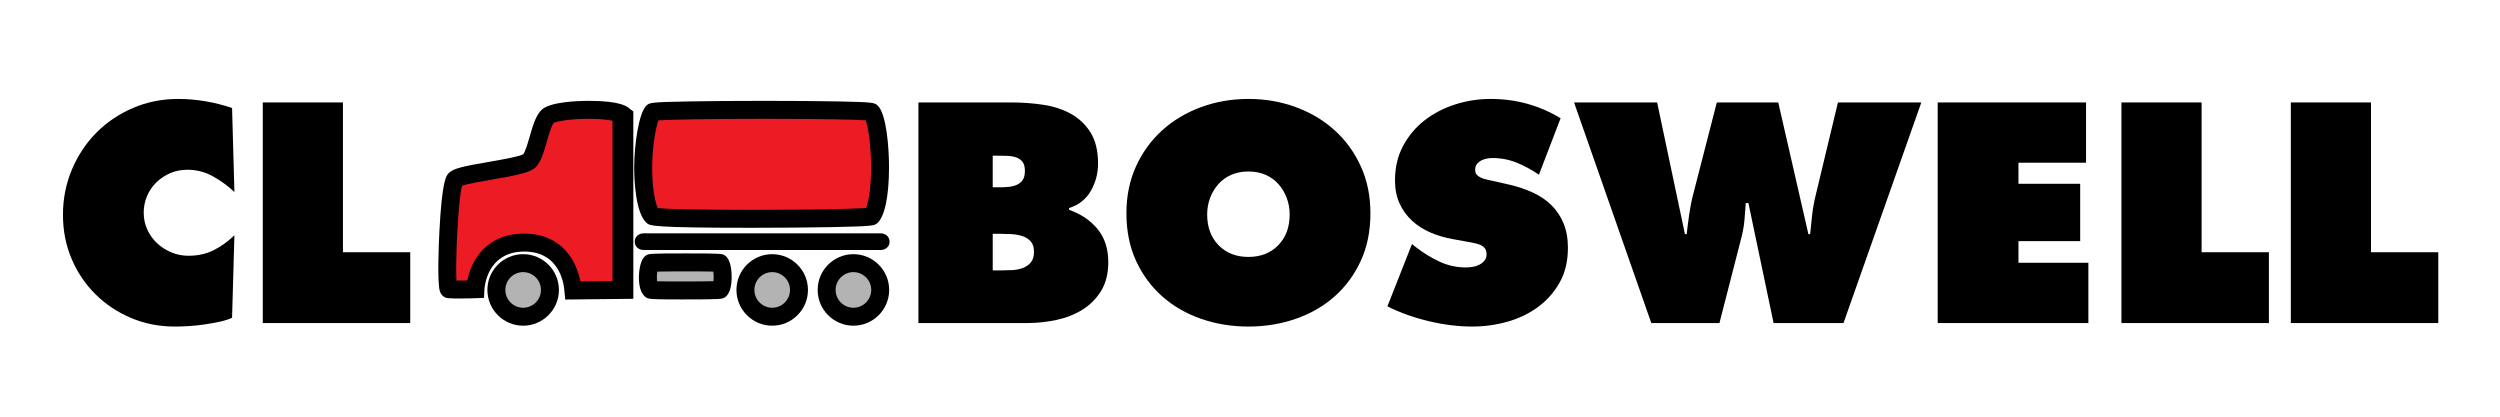
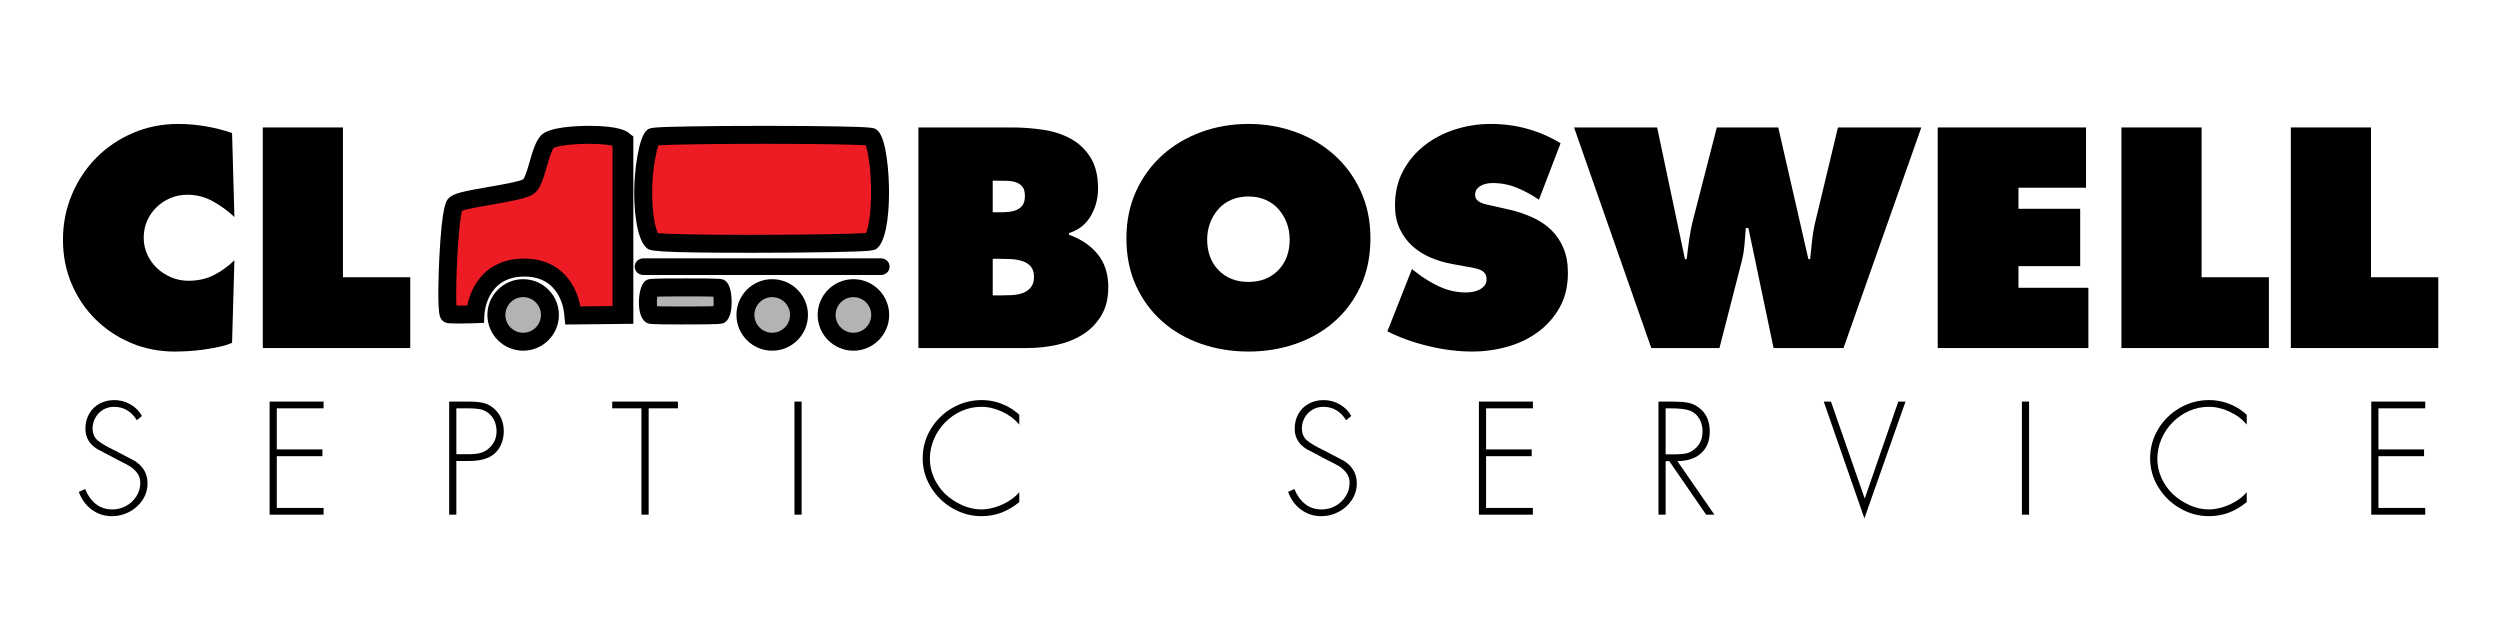
- <svg xmlns="http://www.w3.org/2000/svg" version="1.1" x="0px" y="0px" width="600px" height="100px" viewBox="0 0 600 100" enable-background="new 0 0 600 100" xml:space="preserve">
+ <svg xmlns="http://www.w3.org/2000/svg" version="1.1" x="0px" y="0px" width="600px" height="150px" viewBox="0 0 600 150" enable-background="new 0 0 600 150" xml:space="preserve">
  <g id="Layer_1">
    <g>
-       <path d="M56.259,46.074c-1.544-1.45-3.265-2.704-5.161-3.756c-1.896-1.053-3.944-1.58-6.144-1.58c-1.452,0-2.809,0.27-4.073,0.807    c-1.264,0.539-2.376,1.276-3.335,2.212c-0.96,0.937-1.709,2.025-2.246,3.265c-0.539,1.242-0.808,2.587-0.808,4.037    c0,1.453,0.291,2.809,0.877,4.074c0.585,1.264,1.369,2.352,2.353,3.264c0.983,0.913,2.117,1.641,3.405,2.177    c1.287,0.538,2.656,0.808,4.108,0.808c2.246,0,4.259-0.443,6.038-1.334c1.778-0.889,3.441-2.082,4.985-3.58l-0.562,19.8    c-0.797,0.375-1.791,0.691-2.984,0.949c-1.193,0.256-2.435,0.479-3.721,0.665c-1.289,0.188-2.563,0.317-3.828,0.387    c-1.264,0.071-2.316,0.105-3.159,0.105c-3.792,0-7.314-0.69-10.567-2.071c-3.254-1.379-6.098-3.276-8.531-5.688    c-2.435-2.411-4.343-5.241-5.723-8.496c-1.381-3.253-2.072-6.776-2.072-10.567c0-3.837,0.714-7.455,2.143-10.849    c1.427-3.393,3.381-6.342,5.863-8.846c2.48-2.505,5.406-4.482,8.776-5.935c3.371-1.45,6.998-2.176,10.884-2.176    c2.199,0,4.389,0.188,6.565,0.562c2.177,0.375,4.294,0.913,6.354,1.614L56.259,46.074z" />
-       <path d="M63.069,24.587h19.238v35.952h16.15V77.53H63.069V24.587z" />
-       <path d="M220.419,24.587h22.398c2.574,0,5.102,0.188,7.584,0.562c2.48,0.375,4.692,1.101,6.634,2.177    c1.942,1.077,3.512,2.574,4.706,4.494c1.193,1.919,1.79,4.4,1.79,7.443c0,2.342-0.574,4.518-1.721,6.53    c-1.147,2.013-2.892,3.395-5.23,4.143v0.421c2.902,1.029,5.195,2.587,6.881,4.67c1.686,2.082,2.527,4.716,2.527,7.898    c0,2.715-0.573,5.01-1.72,6.881c-1.147,1.874-2.646,3.382-4.494,4.529c-1.85,1.147-3.932,1.966-6.249,2.457    c-2.317,0.492-4.623,0.737-6.916,0.737h-26.19V24.587z M240.009,44.95c0.702,0,1.404-0.035,2.107-0.105    c0.701-0.069,1.344-0.233,1.931-0.491c0.584-0.257,1.052-0.643,1.403-1.158c0.352-0.515,0.527-1.24,0.527-2.177    c0-0.983-0.2-1.72-0.597-2.211c-0.398-0.492-0.914-0.843-1.545-1.054c-0.632-0.21-1.324-0.327-2.072-0.351    c-0.749-0.022-1.475-0.035-2.177-0.035h-1.334v7.583H240.009z M238.253,64.893h2.178c0.795,0,1.638-0.023,2.527-0.07    c0.889-0.047,1.72-0.211,2.492-0.492c0.772-0.28,1.416-0.725,1.932-1.334c0.515-0.607,0.771-1.451,0.771-2.527    c0-1.125-0.27-1.979-0.807-2.563c-0.538-0.585-1.218-1.006-2.036-1.264c-0.819-0.256-1.697-0.41-2.634-0.457    c-0.937-0.045-1.779-0.069-2.527-0.069h-1.896V64.893z" />
-       <path d="M299.622,23.745c4.024,0,7.816,0.657,11.375,1.966c3.557,1.311,6.657,3.159,9.303,5.547    c2.646,2.387,4.74,5.266,6.285,8.637c1.544,3.37,2.316,7.139,2.316,11.304c0,4.262-0.772,8.064-2.316,11.41    c-1.545,3.349-3.64,6.191-6.285,8.531c-2.646,2.342-5.746,4.133-9.303,5.372c-3.559,1.239-7.351,1.86-11.375,1.86    c-4.026,0-7.818-0.621-11.376-1.86c-3.557-1.239-6.659-3.03-9.304-5.372c-2.645-2.34-4.739-5.183-6.283-8.531    c-1.545-3.346-2.317-7.148-2.317-11.41c0-4.165,0.772-7.934,2.317-11.304c1.544-3.372,3.639-6.25,6.283-8.637    c2.645-2.388,5.747-4.236,9.304-5.547C291.804,24.402,295.596,23.745,299.622,23.745z M299.622,41.158    c-1.545,0-2.927,0.27-4.143,0.809c-1.218,0.539-2.248,1.287-3.091,2.246c-0.842,0.961-1.499,2.061-1.966,3.3    c-0.468,1.242-0.702,2.563-0.702,3.968c0,3.044,0.913,5.502,2.738,7.372c1.826,1.874,4.213,2.809,7.163,2.809    c2.949,0,5.336-0.935,7.161-2.809c1.826-1.87,2.739-4.328,2.739-7.372c0-1.405-0.235-2.726-0.702-3.968    c-0.469-1.239-1.123-2.339-1.967-3.3c-0.842-0.958-1.873-1.707-3.089-2.246C302.547,41.428,301.166,41.158,299.622,41.158z" />
-       <path d="M338.872,58.573l0.983,0.771c1.73,1.359,3.604,2.506,5.617,3.441c2.011,0.938,4.143,1.404,6.39,1.404    c0.467,0,0.993-0.046,1.58-0.14c0.584-0.094,1.122-0.27,1.614-0.527c0.491-0.257,0.9-0.584,1.229-0.983    c0.327-0.396,0.491-0.9,0.491-1.51c0-0.607-0.14-1.088-0.421-1.439c-0.28-0.351-0.631-0.619-1.054-0.807    c-0.42-0.187-0.889-0.326-1.403-0.422c-0.516-0.092-0.982-0.186-1.405-0.279l-3.86-0.703c-1.873-0.327-3.651-0.854-5.336-1.58    c-1.687-0.725-3.161-1.674-4.425-2.844c-1.265-1.17-2.259-2.551-2.984-4.142c-0.727-1.591-1.089-3.417-1.089-5.478    c0-3.136,0.655-5.921,1.967-8.356c1.311-2.433,3.043-4.482,5.195-6.144c2.153-1.661,4.6-2.925,7.338-3.792    c2.738-0.866,5.559-1.299,8.461-1.299c6.084,0,11.68,1.545,16.782,4.634l-5.196,13.552c-1.639-1.124-3.383-2.071-5.231-2.844    c-1.85-0.771-3.826-1.158-5.933-1.158c-0.422,0-0.878,0.047-1.369,0.141c-0.492,0.094-0.938,0.246-1.334,0.456    c-0.398,0.21-0.737,0.492-1.019,0.842c-0.281,0.351-0.421,0.808-0.421,1.37c0,0.516,0.128,0.912,0.386,1.193    c0.256,0.281,0.585,0.516,0.983,0.702c0.396,0.188,0.818,0.328,1.264,0.422c0.444,0.094,0.854,0.188,1.229,0.281l4.353,0.983    c2.014,0.468,3.886,1.1,5.618,1.896c1.731,0.797,3.218,1.803,4.46,3.019c1.239,1.217,2.211,2.668,2.913,4.354    c0.702,1.687,1.053,3.651,1.053,5.897c0,3.185-0.656,5.946-1.967,8.285c-1.311,2.342-3.043,4.309-5.194,5.899    c-2.154,1.592-4.612,2.773-7.374,3.547c-2.762,0.771-5.57,1.157-8.426,1.157c-3.37,0-6.857-0.434-10.462-1.299    c-3.605-0.865-6.904-2.047-9.9-3.546L338.872,58.573z" />
-       <path d="M397.713,24.587l6.671,31.597h0.42c0.188-1.638,0.398-3.276,0.633-4.915c0.234-1.638,0.562-3.252,0.983-4.845    l5.617-21.837h14.745l7.232,31.597h0.421c0.141-1.544,0.304-3.112,0.492-4.704c0.187-1.59,0.467-3.135,0.842-4.634l5.337-22.259    h20.012L442.44,77.53h-16.781l-6.039-28.789h-0.632c-0.094,1.358-0.199,2.704-0.315,4.038c-0.118,1.334-0.341,2.658-0.668,3.967    l-5.336,20.784h-16.36l-18.537-52.943H397.713z" />
-       <path d="M465.049,24.587h35.601v14.465h-16.22v5.055h14.815v13.764H484.43v5.195h16.781V77.53h-36.162V24.587z" />
-       <path d="M509.145,24.587h19.24v35.952h16.149V77.53h-35.39V24.587z" />
-       <path d="M549.8,24.587h19.238v35.952h16.15V77.53H549.8V24.587z" />
+       <path d="M56.259,52.074c-1.544-1.45-3.265-2.704-5.161-3.756c-1.896-1.053-3.944-1.58-6.144-1.58c-1.452,0-2.809,0.27-4.073,0.807    c-1.264,0.539-2.376,1.276-3.335,2.212c-0.96,0.937-1.709,2.025-2.246,3.265c-0.539,1.242-0.808,2.587-0.808,4.037    c0,1.453,0.291,2.809,0.877,4.074c0.585,1.264,1.369,2.352,2.353,3.264c0.983,0.913,2.117,1.641,3.405,2.177    c1.287,0.538,2.656,0.808,4.108,0.808c2.246,0,4.259-0.443,6.038-1.334c1.778-0.889,3.441-2.082,4.985-3.58l-0.562,19.8    c-0.797,0.375-1.791,0.691-2.984,0.949c-1.193,0.256-2.435,0.479-3.721,0.665c-1.289,0.188-2.563,0.317-3.828,0.387    c-1.264,0.071-2.316,0.105-3.159,0.105c-3.792,0-7.314-0.69-10.567-2.071c-3.254-1.379-6.098-3.276-8.531-5.688    c-2.435-2.411-4.343-5.241-5.723-8.496c-1.381-3.253-2.072-6.776-2.072-10.567c0-3.837,0.714-7.455,2.143-10.849    c1.427-3.393,3.381-6.342,5.863-8.846c2.48-2.505,5.406-4.482,8.776-5.935c3.371-1.45,6.998-2.176,10.884-2.176    c2.199,0,4.389,0.188,6.565,0.562c2.177,0.375,4.294,0.913,6.354,1.614L56.259,52.074z" />
+       <path d="M63.069,30.587h19.238v35.952h16.15V83.53H63.069V30.587z" />
+       <path d="M220.419,30.587h22.398c2.574,0,5.102,0.188,7.584,0.562c2.48,0.375,4.692,1.101,6.634,2.177    c1.942,1.077,3.512,2.574,4.706,4.494c1.193,1.919,1.79,4.4,1.79,7.443c0,2.342-0.574,4.518-1.721,6.53    c-1.147,2.013-2.892,3.395-5.23,4.143v0.421c2.902,1.029,5.195,2.587,6.881,4.67c1.686,2.082,2.527,4.716,2.527,7.898    c0,2.715-0.573,5.01-1.72,6.881c-1.147,1.874-2.646,3.382-4.494,4.529c-1.85,1.147-3.932,1.966-6.249,2.457    c-2.317,0.492-4.623,0.737-6.916,0.737h-26.19V30.587z M240.009,50.95c0.702,0,1.404-0.035,2.107-0.105    c0.701-0.069,1.344-0.233,1.931-0.491c0.584-0.257,1.052-0.643,1.403-1.158c0.352-0.515,0.527-1.24,0.527-2.177    c0-0.983-0.2-1.72-0.597-2.211c-0.398-0.492-0.914-0.843-1.545-1.054c-0.632-0.21-1.324-0.327-2.072-0.351    c-0.749-0.022-1.475-0.035-2.177-0.035h-1.334v7.583H240.009z M238.253,70.893h2.178c0.795,0,1.638-0.023,2.527-0.07    c0.889-0.047,1.72-0.211,2.492-0.492c0.772-0.28,1.416-0.725,1.932-1.334c0.515-0.607,0.771-1.451,0.771-2.527    c0-1.125-0.27-1.979-0.807-2.563c-0.538-0.585-1.218-1.006-2.036-1.264c-0.819-0.256-1.697-0.41-2.634-0.457    c-0.937-0.045-1.779-0.069-2.527-0.069h-1.896V70.893z" />
+       <path d="M299.622,29.745c4.024,0,7.816,0.657,11.375,1.966c3.557,1.311,6.657,3.159,9.303,5.547    c2.646,2.387,4.74,5.266,6.285,8.637c1.544,3.37,2.316,7.139,2.316,11.304c0,4.262-0.772,8.064-2.316,11.41    c-1.545,3.349-3.64,6.191-6.285,8.531c-2.646,2.342-5.746,4.133-9.303,5.372c-3.559,1.239-7.351,1.86-11.375,1.86    c-4.026,0-7.818-0.621-11.376-1.86c-3.557-1.239-6.659-3.03-9.304-5.372c-2.645-2.34-4.739-5.183-6.283-8.531    c-1.545-3.346-2.317-7.148-2.317-11.41c0-4.165,0.772-7.934,2.317-11.304c1.544-3.372,3.639-6.25,6.283-8.637    c2.645-2.388,5.747-4.236,9.304-5.547C291.804,30.402,295.596,29.745,299.622,29.745z M299.622,47.158    c-1.545,0-2.927,0.27-4.143,0.809c-1.218,0.539-2.248,1.287-3.091,2.246c-0.842,0.961-1.499,2.061-1.966,3.3    c-0.468,1.242-0.702,2.563-0.702,3.968c0,3.044,0.913,5.502,2.738,7.372c1.826,1.874,4.213,2.809,7.163,2.809    c2.949,0,5.336-0.935,7.161-2.809c1.826-1.87,2.739-4.328,2.739-7.372c0-1.405-0.235-2.726-0.702-3.968    c-0.469-1.239-1.123-2.339-1.967-3.3c-0.842-0.958-1.873-1.707-3.089-2.246C302.547,47.428,301.166,47.158,299.622,47.158z" />
+       <path d="M338.872,64.573l0.983,0.771c1.73,1.359,3.604,2.506,5.617,3.441c2.011,0.938,4.143,1.404,6.39,1.404    c0.467,0,0.993-0.046,1.58-0.14c0.584-0.094,1.122-0.27,1.614-0.527c0.491-0.257,0.9-0.584,1.229-0.983    c0.327-0.396,0.491-0.9,0.491-1.51c0-0.607-0.14-1.088-0.421-1.439c-0.28-0.351-0.631-0.619-1.054-0.807    c-0.42-0.187-0.889-0.326-1.403-0.422c-0.516-0.092-0.982-0.186-1.405-0.279l-3.86-0.703c-1.873-0.327-3.651-0.854-5.336-1.58    c-1.687-0.725-3.161-1.674-4.425-2.844c-1.265-1.17-2.259-2.551-2.984-4.142c-0.727-1.591-1.089-3.417-1.089-5.478    c0-3.136,0.655-5.921,1.967-8.356c1.311-2.433,3.043-4.482,5.195-6.144c2.153-1.661,4.6-2.925,7.338-3.792    c2.738-0.866,5.559-1.299,8.461-1.299c6.084,0,11.68,1.545,16.782,4.634l-5.196,13.552c-1.639-1.124-3.383-2.071-5.231-2.844    c-1.85-0.771-3.826-1.158-5.933-1.158c-0.422,0-0.878,0.047-1.369,0.141c-0.492,0.094-0.938,0.246-1.334,0.456    c-0.398,0.21-0.737,0.492-1.019,0.842c-0.281,0.351-0.421,0.808-0.421,1.37c0,0.516,0.128,0.912,0.386,1.193    c0.256,0.281,0.585,0.516,0.983,0.702c0.396,0.188,0.818,0.328,1.264,0.422c0.444,0.094,0.854,0.188,1.229,0.281l4.353,0.983    c2.014,0.468,3.886,1.1,5.618,1.896c1.731,0.797,3.218,1.803,4.46,3.019c1.239,1.217,2.211,2.668,2.913,4.354    c0.702,1.687,1.053,3.651,1.053,5.897c0,3.185-0.656,5.946-1.967,8.285c-1.311,2.342-3.043,4.309-5.194,5.899    c-2.154,1.592-4.612,2.773-7.374,3.547c-2.762,0.771-5.57,1.157-8.426,1.157c-3.37,0-6.857-0.434-10.462-1.299    c-3.605-0.865-6.904-2.047-9.9-3.546L338.872,64.573z" />
+       <path d="M397.713,30.587l6.671,31.597h0.42c0.188-1.638,0.398-3.276,0.633-4.915c0.234-1.638,0.562-3.252,0.983-4.845    l5.617-21.837h14.745l7.232,31.597h0.421c0.141-1.544,0.304-3.112,0.492-4.704c0.187-1.59,0.467-3.135,0.842-4.634l5.337-22.259    h20.012L442.44,83.53h-16.781l-6.039-28.789h-0.632c-0.094,1.358-0.199,2.704-0.315,4.038c-0.118,1.334-0.341,2.658-0.668,3.967    l-5.336,20.784h-16.36l-18.537-52.943H397.713z" />
+       <path d="M465.049,30.587h35.601v14.465h-16.22v5.055h14.815v13.764H484.43v5.195h16.781V83.53h-36.162V30.587z" />
+       <path d="M509.145,30.587h19.24v35.952h16.149V83.53h-35.39V30.587z" />
+       <path d="M549.8,30.587h19.238v35.952h16.15V83.53H549.8V30.587z" />
+     </g>
+     <g>
+       <path d="M34.074,99.834l-1.23,1.011c-1.342-2.139-3.176-3.208-5.502-3.208c-0.949,0-1.815,0.233-2.597,0.698    c-0.782,0.467-1.397,1.098-1.846,1.895s-0.672,1.661-0.672,2.593c0,1.248,0.422,2.22,1.266,2.913    c0.844,0.695,2.054,1.414,3.63,2.158l5.186,2.707c2.063,1.301,3.094,3.1,3.094,5.396c0,1.459-0.398,2.792-1.195,3.999    s-1.849,2.156-3.155,2.848s-2.689,1.037-4.148,1.037c-1.852,0-3.485-0.525-4.9-1.577s-2.445-2.472-3.089-4.259l1.512-0.677    c0.615,1.523,1.471,2.721,2.566,3.59c1.096,0.871,2.426,1.306,3.99,1.306c1.178,0,2.279-0.284,3.305-0.853    s1.846-1.343,2.461-2.324s0.923-2.059,0.923-3.23c0-0.932-0.267-1.734-0.8-2.408s-1.137-1.21-1.811-1.608    s-1.626-0.896-2.856-1.494l-4.896-2.593c-1.875-1.16-2.813-2.78-2.813-4.86c0-1.324,0.296-2.511,0.888-3.56    s1.417-1.863,2.474-2.443s2.254-0.87,3.59-0.87c1.371,0,2.656,0.343,3.854,1.028S33.424,98.662,34.074,99.834z" />
+       <path d="M77.661,97.997H66.429v9.861H77.38v1.626H66.429v12.419h11.232v1.617H64.706V96.38h12.955V97.997z" />
+       <path d="M109.524,110.636v12.885h-1.723V96.38h4.79c1.289,0,2.398,0.102,3.327,0.303c0.929,0.203,1.774,0.629,2.536,1.279    c1.635,1.383,2.452,3.243,2.452,5.581c0,1.025-0.195,2.021-0.584,2.988s-0.951,1.758-1.683,2.373    c-1.33,1.154-3.346,1.731-6.047,1.731H109.524z M109.524,109.01h3.138c1.008,0,1.891-0.1,2.65-0.299s1.458-0.592,2.096-1.178    c1.178-1.066,1.767-2.42,1.767-4.061c0-0.885-0.176-1.717-0.527-2.496s-0.858-1.412-1.521-1.898    c-0.604-0.463-1.277-0.759-2.021-0.888s-1.655-0.193-2.733-0.193h-2.848V109.01z" />
+       <path d="M155.677,97.997v25.523h-1.731V97.997h-7.014V96.38H162.7v1.617H155.677z" />
+       <path d="M192.391,96.38v27.141h-1.723V96.38H192.391z" />
+       <path d="M244.627,99.544v2.373c-1.043-1.277-2.402-2.31-4.078-3.098s-3.352-1.183-5.027-1.183c-1.664,0-3.245,0.333-4.742,0.997    c-1.497,0.666-2.818,1.582-3.964,2.752c-1.146,1.168-2.039,2.511-2.681,4.025s-0.962,3.086-0.962,4.715    c0,1.564,0.322,3.075,0.967,4.531s1.535,2.743,2.672,3.862c1.184,1.119,2.543,2.023,4.078,2.712s3.079,1.032,4.632,1.032    c1.049,0,2.153-0.177,3.313-0.532c1.16-0.354,2.253-0.848,3.278-1.48s1.863-1.342,2.514-2.127v2.373    c-2.713,2.256-5.725,3.384-9.035,3.384c-2.473,0-4.799-0.628-6.979-1.886c-2.18-1.256-3.92-2.954-5.221-5.093    s-1.951-4.444-1.951-6.917c0-2.514,0.643-4.843,1.929-6.987s3.019-3.844,5.199-5.098s4.532-1.881,7.058-1.881    c1.09,0,2.169,0.136,3.239,0.409c1.069,0.271,2.095,0.672,3.076,1.199S243.818,98.794,244.627,99.544z" />
+       <path d="M324.304,99.834l-1.23,1.011c-1.342-2.139-3.176-3.208-5.502-3.208c-0.949,0-1.815,0.233-2.597,0.698    c-0.783,0.467-1.398,1.098-1.846,1.895c-0.449,0.797-0.673,1.661-0.673,2.593c0,1.248,0.422,2.22,1.266,2.913    c0.844,0.695,2.054,1.414,3.63,2.158l5.186,2.707c2.063,1.301,3.094,3.1,3.094,5.396c0,1.459-0.398,2.792-1.195,3.999    s-1.849,2.156-3.155,2.848s-2.689,1.037-4.148,1.037c-1.852,0-3.485-0.525-4.899-1.577c-1.416-1.052-2.445-2.472-3.09-4.259    l1.512-0.677c0.615,1.523,1.471,2.721,2.566,3.59c1.096,0.871,2.426,1.306,3.99,1.306c1.178,0,2.279-0.284,3.305-0.853    s1.846-1.343,2.461-2.324s0.923-2.059,0.923-3.23c0-0.932-0.267-1.734-0.8-2.408s-1.137-1.21-1.811-1.608    s-1.626-0.896-2.856-1.494l-4.896-2.593c-1.875-1.16-2.813-2.78-2.813-4.86c0-1.324,0.296-2.511,0.888-3.56    s1.416-1.863,2.474-2.443s2.255-0.87,3.591-0.87c1.371,0,2.655,0.343,3.854,1.028C322.729,97.733,323.653,98.662,324.304,99.834z" />
+       <path d="M367.891,97.997h-11.232v9.861h10.951v1.626h-10.951v12.419h11.232v1.617h-12.955V96.38h12.955V97.997z" />
+       <path d="M402.565,110.671l8.895,12.85h-1.986l-8.851-12.85h-0.87v12.85h-1.723V96.38h3.384c1.424,0,2.61,0.081,3.56,0.242    s1.825,0.534,2.628,1.12c1.828,1.289,2.742,3.234,2.742,5.836c0,1.529-0.329,2.827-0.989,3.894    c-0.658,1.066-1.576,1.866-2.75,2.399C405.429,110.404,404.083,110.671,402.565,110.671z M399.753,109.045h2.197    c1.072,0,1.978-0.076,2.716-0.229s1.418-0.495,2.039-1.028c1.271-1.031,1.907-2.458,1.907-4.28c0-0.68-0.107-1.343-0.32-1.991    c-0.215-0.646-0.537-1.223-0.967-1.727c-0.432-0.504-0.963-0.896-1.596-1.178c-0.961-0.41-2.581-0.615-4.86-0.615h-1.116V109.045z    " />
+       <path d="M439.43,96.38l8.068,23.177h0.07l8.024-23.177h1.731l-9.87,28.037l-9.756-28.037H439.43z" />
+       <path d="M486.98,96.38v27.141h-1.723V96.38H486.98z" />
+       <path d="M539.216,99.544v2.373c-1.043-1.277-2.402-2.31-4.078-3.098s-3.352-1.183-5.027-1.183c-1.664,0-3.245,0.333-4.741,0.997    c-1.498,0.666-2.819,1.582-3.965,2.752c-1.146,1.168-2.039,2.511-2.68,4.025c-0.643,1.515-0.963,3.086-0.963,4.715    c0,1.564,0.322,3.075,0.967,4.531s1.535,2.743,2.672,3.862c1.184,1.119,2.543,2.023,4.078,2.712s3.079,1.032,4.632,1.032    c1.049,0,2.153-0.177,3.313-0.532c1.16-0.354,2.253-0.848,3.278-1.48s1.863-1.342,2.514-2.127v2.373    c-2.713,2.256-5.725,3.384-9.035,3.384c-2.473,0-4.799-0.628-6.979-1.886c-2.18-1.256-3.92-2.954-5.221-5.093    s-1.951-4.444-1.951-6.917c0-2.514,0.643-4.843,1.929-6.987s3.02-3.844,5.199-5.098s4.532-1.881,7.058-1.881    c1.09,0,2.169,0.136,3.239,0.409c1.068,0.271,2.094,0.672,3.076,1.199C537.512,98.155,538.407,98.794,539.216,99.544z" />
+       <path d="M582.056,97.997h-11.232v9.861h10.951v1.626h-10.951v12.419h11.232v1.617h-12.955V96.38h12.955V97.997z" />
    </g>
  </g>
  <g id="Layer_2">
    <g>
-       <path fill="#ED1C24" d="M156.632,51.904c-1.08-0.925-2.27-5.047-2.27-11.716c0-6.668,1.459-12.596,2.27-13.29    c0.811-0.695,51.665-0.742,52.529,0c0.864,0.74,2.054,5.973,2.054,13.29c0,7.317-1.243,11.023-2.054,11.716    C208.351,52.6,157.713,52.83,156.632,51.904z" />
-       <path d="M180.289,54.67c-23.739,0-24.321-0.498-25.057-1.128c-2.805-2.404-3.023-10.829-3.023-13.354    c0-5.17,1.05-13.237,3.021-14.925c0.712-0.61,0.881-0.756,10.029-0.92c4.914-0.089,11.392-0.138,18.24-0.138    c6.678,0,12.885,0.048,17.479,0.133c8.695,0.163,8.883,0.325,9.583,0.925c2.215,1.897,2.806,10.275,2.806,14.925    c0,6.856-1.049,11.847-2.806,13.353c-0.708,0.605-0.897,0.77-10.806,0.963C194.336,54.609,187.24,54.67,180.289,54.67z     M157.874,49.956c2.19,0.212,9.569,0.406,22.415,0.406c13.729,0,24.555-0.215,27.571-0.439c0.44-1.13,1.2-4.133,1.2-9.735    c0-5.978-0.794-9.859-1.277-11.317c-2.672-0.188-11.184-0.358-24.283-0.358c-13.153,0-22.601,0.176-25.485,0.367    c-0.589,1.715-1.498,6.202-1.498,11.308C156.517,45.564,157.336,48.815,157.874,49.956z" />
+       <path fill="#ED1C24" d="M156.632,57.904c-1.08-0.925-2.27-5.047-2.27-11.716c0-6.668,1.459-12.596,2.27-13.29    c0.811-0.695,51.665-0.742,52.529,0c0.864,0.74,2.054,5.973,2.054,13.29c0,7.317-1.243,11.023-2.054,11.716    C208.351,58.6,157.713,58.83,156.632,57.904z" />
+       <path d="M180.289,60.67c-23.739,0-24.321-0.498-25.057-1.128c-2.805-2.404-3.023-10.829-3.023-13.354    c0-5.17,1.05-13.237,3.021-14.925c0.712-0.61,0.881-0.756,10.029-0.92c4.914-0.089,11.392-0.138,18.24-0.138    c6.678,0,12.885,0.048,17.479,0.133c8.695,0.163,8.883,0.325,9.583,0.925c2.215,1.897,2.806,10.275,2.806,14.925    c0,6.856-1.049,11.847-2.806,13.353c-0.708,0.605-0.897,0.77-10.806,0.963C194.336,60.609,187.24,60.67,180.289,60.67z     M157.874,55.956c2.19,0.212,9.569,0.406,22.415,0.406c13.729,0,24.555-0.215,27.571-0.439c0.44-1.13,1.2-4.133,1.2-9.735    c0-5.978-0.794-9.859-1.277-11.317c-2.672-0.188-11.184-0.358-24.283-0.358c-13.153,0-22.601,0.176-25.485,0.367    c-0.589,1.715-1.498,6.202-1.498,11.308C156.517,51.564,157.336,54.815,157.874,55.956z" />
    </g>
    <g>
-       <path fill="#B3B3B3" d="M156.206,69.557c-0.342-0.24-0.717-1.301-0.717-3.02s0.462-3.246,0.717-3.424    c0.257-0.18,16.312-0.191,16.584,0c0.274,0.191,0.649,1.539,0.649,3.424s-0.394,2.84-0.649,3.02    C172.535,69.734,156.548,69.794,156.206,69.557z" />
-       <path d="M163.681,71.866c-7.925,0-8.044-0.083-8.705-0.542c-1.355-0.95-1.64-3.127-1.64-4.787c0-0.414,0.047-4.076,1.637-5.189    c0.668-0.467,0.753-0.527,9.714-0.527c8.584,0,8.67,0.061,9.338,0.527c1.297,0.908,1.568,3.323,1.568,5.189    c0,1.682-0.271,3.876-1.566,4.783C173.362,71.783,173.244,71.866,163.681,71.866z M157.699,67.501    c1.151,0.032,3.156,0.058,5.981,0.058c3.244,0,6.023-0.031,7.558-0.072c0.027-0.256,0.047-0.572,0.047-0.949    c0-0.543-0.036-0.998-0.082-1.355c-1.313-0.029-3.571-0.053-6.517-0.053c-3.07,0-5.529,0.025-6.927,0.058    c-0.064,0.378-0.116,0.845-0.116,1.351C157.644,66.926,157.668,67.246,157.699,67.501z" />
+       <path fill="#B3B3B3" d="M156.206,75.557c-0.342-0.24-0.717-1.301-0.717-3.02s0.462-3.246,0.717-3.424    c0.257-0.18,16.312-0.191,16.584,0c0.274,0.191,0.649,1.539,0.649,3.424s-0.394,2.84-0.649,3.02    C172.535,75.734,156.548,75.794,156.206,75.557z" />
+       <path d="M163.681,77.866c-7.925,0-8.044-0.083-8.705-0.542c-1.355-0.95-1.64-3.127-1.64-4.787c0-0.414,0.047-4.076,1.637-5.189    c0.668-0.467,0.753-0.527,9.714-0.527c8.584,0,8.67,0.061,9.338,0.527c1.297,0.908,1.568,3.323,1.568,5.189    c0,1.682-0.271,3.876-1.566,4.783C173.362,77.783,173.244,77.866,163.681,77.866z M157.699,73.501    c1.151,0.032,3.156,0.058,5.981,0.058c3.244,0,6.023-0.031,7.558-0.072c0.027-0.256,0.047-0.572,0.047-0.949    c0-0.543-0.036-0.998-0.082-1.355c-1.313-0.029-3.571-0.053-6.517-0.053c-3.07,0-5.529,0.025-6.927,0.058    c-0.064,0.378-0.116,0.845-0.116,1.351C157.644,72.926,157.668,73.246,157.699,73.501z" />
    </g>
    <g>
-       <path fill="#ED1C24" d="M149,69.584c0,0,0-38.734,0-41.983c-1-1.833-15.814-1.563-17.709,0.333    c-1.895,1.895-2.513,8.862-4.313,10.664c-1.802,1.802-16.212,2.89-17.778,4.458c-1.567,1.567-2.419,26.277-1.479,26.36    c1.913,0.169,6.344,0,6.344,0s0.461-11.194,11.708-11.194c11.248,0,11.536,11.49,11.536,11.49L149,69.584z" />
-       <path d="M135.662,71.887l-0.213-2.086c-0.047-0.979-0.768-9.427-9.604-9.427c-9.075,0-9.571,8.757-9.586,9.129l-0.098,1.988    l-1.997,0.076c-0.082,0.002-2.031,0.076-3.928,0.076c-1.169,0-2.049-0.027-2.685-0.083c-0.894-0.079-1.623-0.663-1.948-1.56    c-0.736-2.022-0.266-12.15-0.164-14.159c0.643-12.675,1.664-13.699,2.276-14.31c1.133-1.133,3.521-1.633,9.559-2.668    c2.739-0.471,7.293-1.252,8.31-1.846c0.492-0.598,1.146-2.861,1.54-4.232c0.746-2.583,1.449-5.024,2.802-6.375    c1.99-1.991,8.698-2.205,11.49-2.205c7.664,0,9.288,1.444,9.733,1.918L152,26.747v44.968L135.662,71.887z M125.777,56.066    c9.117,0,12.605,6.643,13.52,11.471L147,67.453V28.978c-1-0.232-2.859-0.463-5.666-0.463c-4.424,0-7.68,0.572-8.457,1.001    c-0.555,0.657-1.194,2.939-1.635,4.466c-0.721,2.498-1.392,4.857-2.673,6.139c-1.282,1.281-4.202,1.895-10.571,2.989    c-2.385,0.409-5.875,1.009-7.105,1.471c-0.916,3.132-1.613,17.908-1.354,22.751c0.208,0.003,0.438,0.004,0.692,0.004    c0.661,0,1.338-0.01,1.931-0.021C113.072,62.59,116.645,56.066,125.777,56.066z" />
+       <path fill="#ED1C24" d="M149,75.584c0,0,0-38.734,0-41.983c-1-1.833-15.814-1.563-17.709,0.333    c-1.895,1.895-2.513,8.862-4.313,10.664c-1.802,1.802-16.212,2.89-17.778,4.458c-1.567,1.567-2.419,26.277-1.479,26.36    c1.913,0.169,6.344,0,6.344,0s0.461-11.194,11.708-11.194c11.248,0,11.536,11.49,11.536,11.49L149,75.584z" />
+       <path d="M135.662,77.887l-0.213-2.086c-0.047-0.979-0.768-9.427-9.604-9.427c-9.075,0-9.571,8.757-9.586,9.129l-0.098,1.988    l-1.997,0.076c-0.082,0.002-2.031,0.076-3.928,0.076c-1.169,0-2.049-0.027-2.685-0.083c-0.894-0.079-1.623-0.663-1.948-1.56    c-0.736-2.022-0.266-12.15-0.164-14.159c0.643-12.675,1.664-13.699,2.276-14.31c1.133-1.133,3.521-1.633,9.559-2.668    c2.739-0.471,7.293-1.252,8.31-1.846c0.492-0.598,1.146-2.861,1.54-4.232c0.746-2.583,1.449-5.024,2.802-6.375    c1.99-1.991,8.698-2.205,11.49-2.205c7.664,0,9.288,1.444,9.733,1.918L152,32.747v44.968L135.662,77.887z M125.777,62.066    c9.117,0,12.605,6.643,13.52,11.471L147,73.453V34.978c-1-0.232-2.859-0.463-5.666-0.463c-4.424,0-7.68,0.572-8.457,1.001    c-0.555,0.657-1.194,2.939-1.635,4.466c-0.721,2.498-1.392,4.857-2.673,6.139c-1.282,1.281-4.202,1.895-10.571,2.989    c-2.385,0.409-5.875,1.009-7.105,1.471c-0.916,3.132-1.613,17.908-1.354,22.751c0.208,0.003,0.438,0.004,0.692,0.004    c0.661,0,1.338-0.01,1.931-0.021C113.072,68.59,116.645,62.066,125.777,62.066z" />
    </g>
    <g>
-       <circle fill="#B3B3B3" cx="125.557" cy="69.584" r="6.428" />
-       <path d="M125.557,78.166c-4.732,0-8.582-3.85-8.582-8.582s3.85-8.582,8.582-8.582s8.582,3.85,8.582,8.582    S130.289,78.166,125.557,78.166z M125.557,65.31c-2.356,0-4.274,1.917-4.274,4.274s1.918,4.274,4.274,4.274    c2.357,0,4.274-1.917,4.274-4.274S127.914,65.31,125.557,65.31z" />
+       <circle fill="#B3B3B3" cx="125.557" cy="75.584" r="6.428" />
+       <path d="M125.557,84.166c-4.732,0-8.582-3.85-8.582-8.582s3.85-8.582,8.582-8.582s8.582,3.85,8.582,8.582    S130.289,84.166,125.557,84.166z M125.557,71.31c-2.356,0-4.274,1.917-4.274,4.274s1.918,4.274,4.274,4.274    c2.357,0,4.274-1.917,4.274-4.274S127.914,71.31,125.557,71.31z" />
    </g>
    <g>
-       <circle fill="#B3B3B3" cx="185.329" cy="69.584" r="6.428" />
-       <path d="M185.328,78.166c-4.731,0-8.582-3.85-8.582-8.582s3.851-8.582,8.582-8.582c4.732,0,8.582,3.85,8.582,8.582    S190.061,78.166,185.328,78.166z M185.328,65.31c-2.357,0-4.274,1.917-4.274,4.274s1.917,4.274,4.274,4.274    s4.274-1.917,4.274-4.274S187.686,65.31,185.328,65.31z" />
+       <circle fill="#B3B3B3" cx="185.329" cy="75.584" r="6.428" />
+       <path d="M185.328,84.166c-4.731,0-8.582-3.85-8.582-8.582s3.851-8.582,8.582-8.582c4.732,0,8.582,3.85,8.582,8.582    S190.061,84.166,185.328,84.166z M185.328,71.31c-2.357,0-4.274,1.917-4.274,4.274s1.917,4.274,4.274,4.274    s4.274-1.917,4.274-4.274S187.686,71.31,185.328,71.31z" />
    </g>
    <g>
-       <circle fill="#B3B3B3" cx="204.819" cy="69.584" r="6.429" />
-       <path d="M204.819,78.166c-4.732,0-8.582-3.85-8.582-8.582s3.85-8.582,8.582-8.582s8.582,3.85,8.582,8.582    S209.552,78.166,204.819,78.166z M204.819,65.31c-2.357,0-4.274,1.917-4.274,4.274s1.917,4.274,4.274,4.274    s4.275-1.917,4.275-4.274S207.177,65.31,204.819,65.31z" />
+       <circle fill="#B3B3B3" cx="204.819" cy="75.584" r="6.429" />
+       <path d="M204.819,84.166c-4.732,0-8.582-3.85-8.582-8.582s3.85-8.582,8.582-8.582s8.582,3.85,8.582,8.582    S209.552,84.166,204.819,84.166z M204.819,71.31c-2.357,0-4.274,1.917-4.274,4.274s1.917,4.274,4.274,4.274    s4.275-1.917,4.275-4.274S207.177,71.31,204.819,71.31z" />
    </g>
-     <path d="M211.347,60h-56.862c-1.189,0-2.153-0.811-2.153-2s0.964-2,2.153-2h56.862c1.19,0,2.154,0.811,2.154,2   S212.537,60,211.347,60z" />
+     <path d="M211.347,66h-56.862c-1.189,0-2.153-0.811-2.153-2s0.964-2,2.153-2h56.862c1.19,0,2.154,0.811,2.154,2   S212.537,66,211.347,66z" />
  </g>
</svg>
